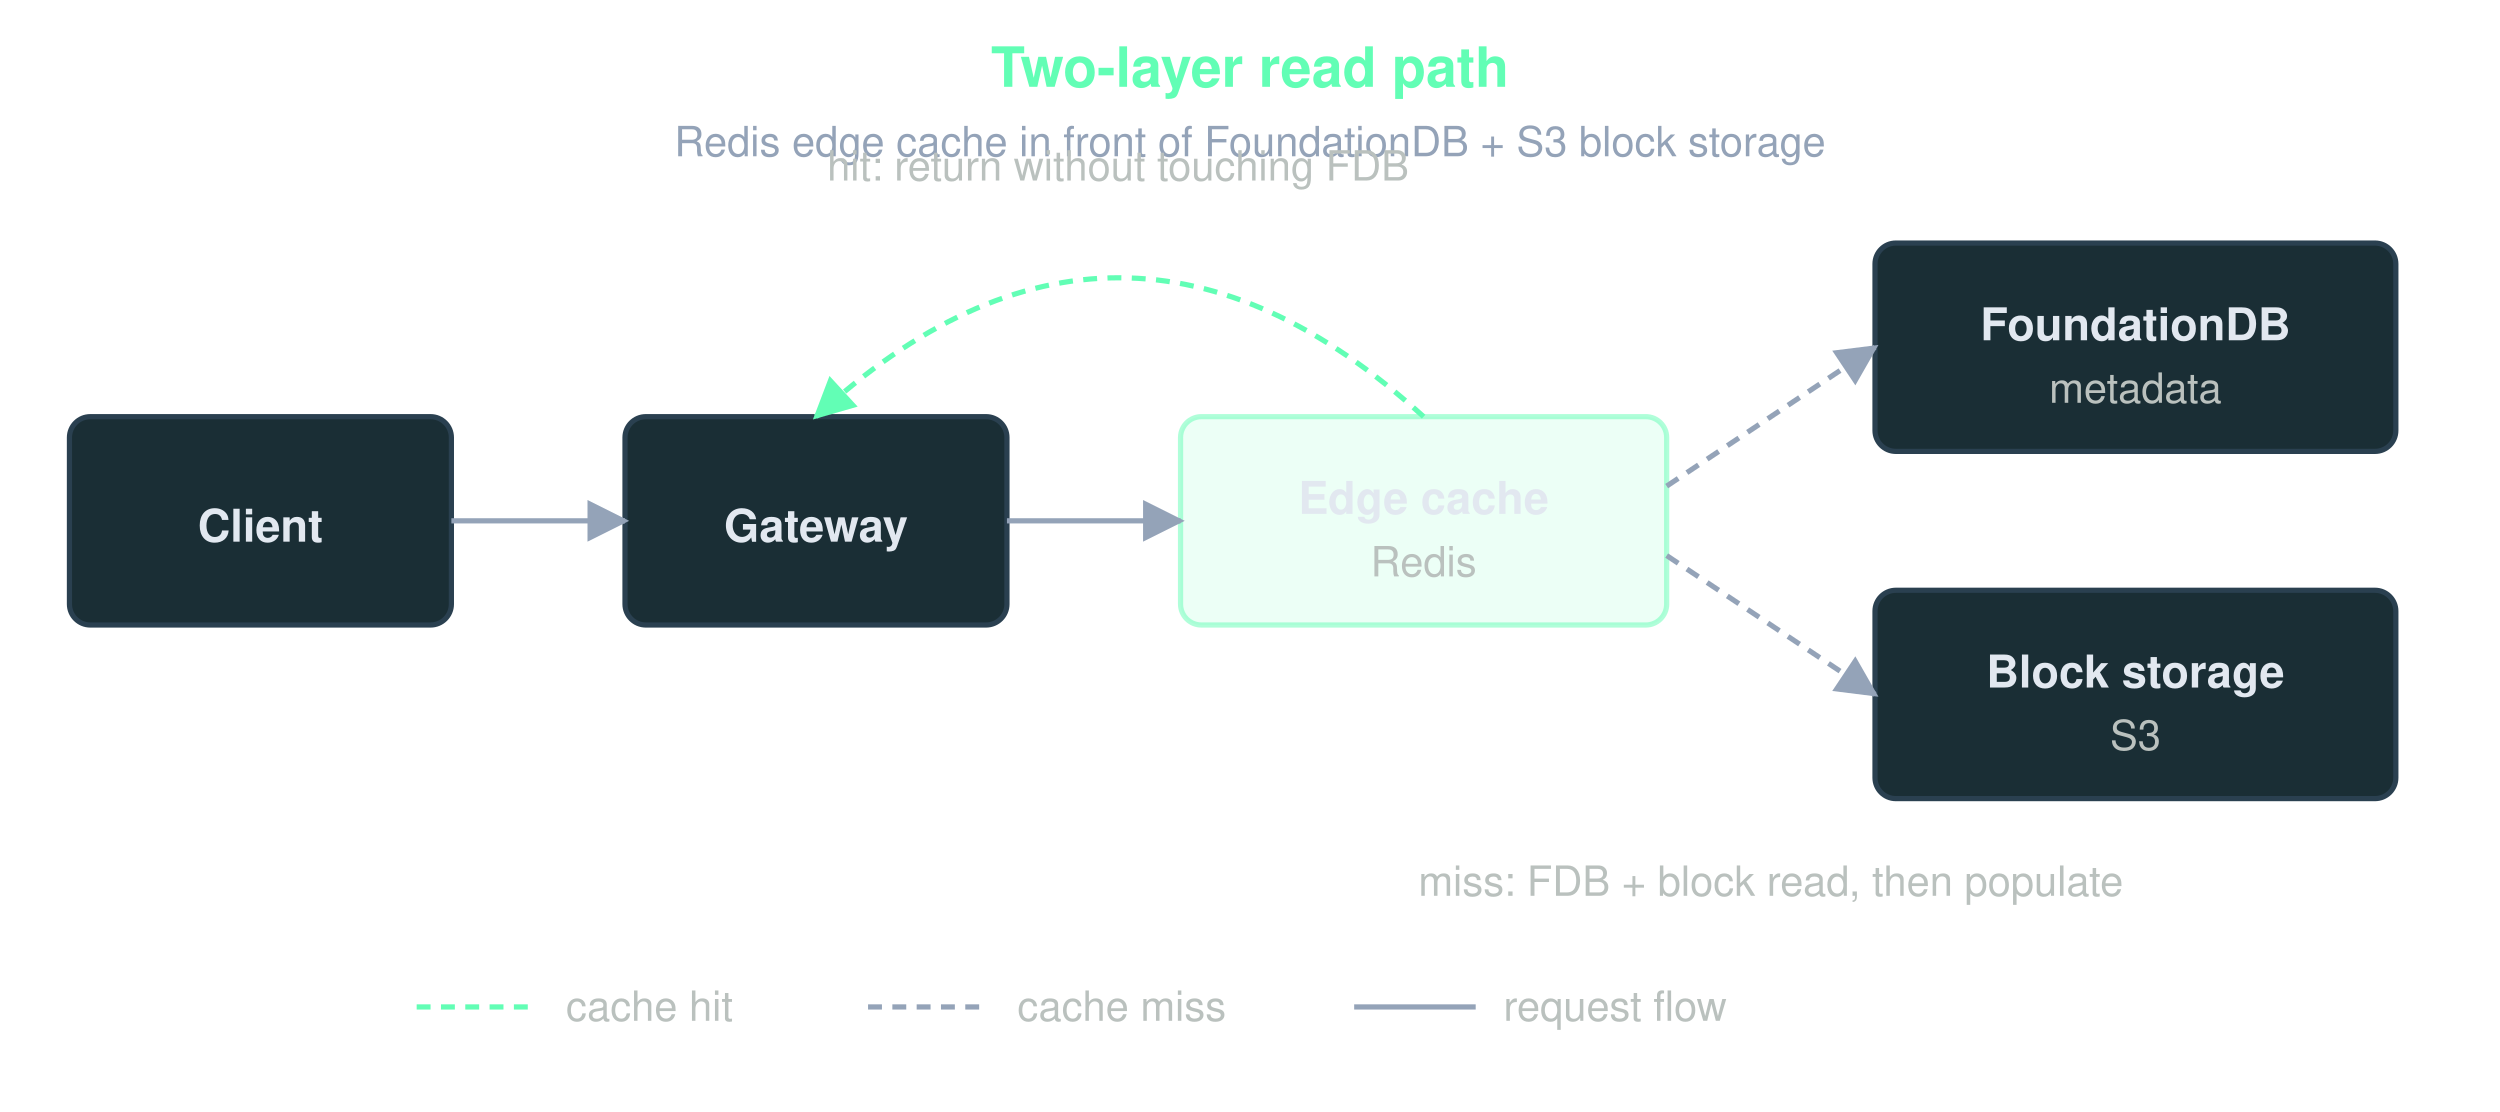
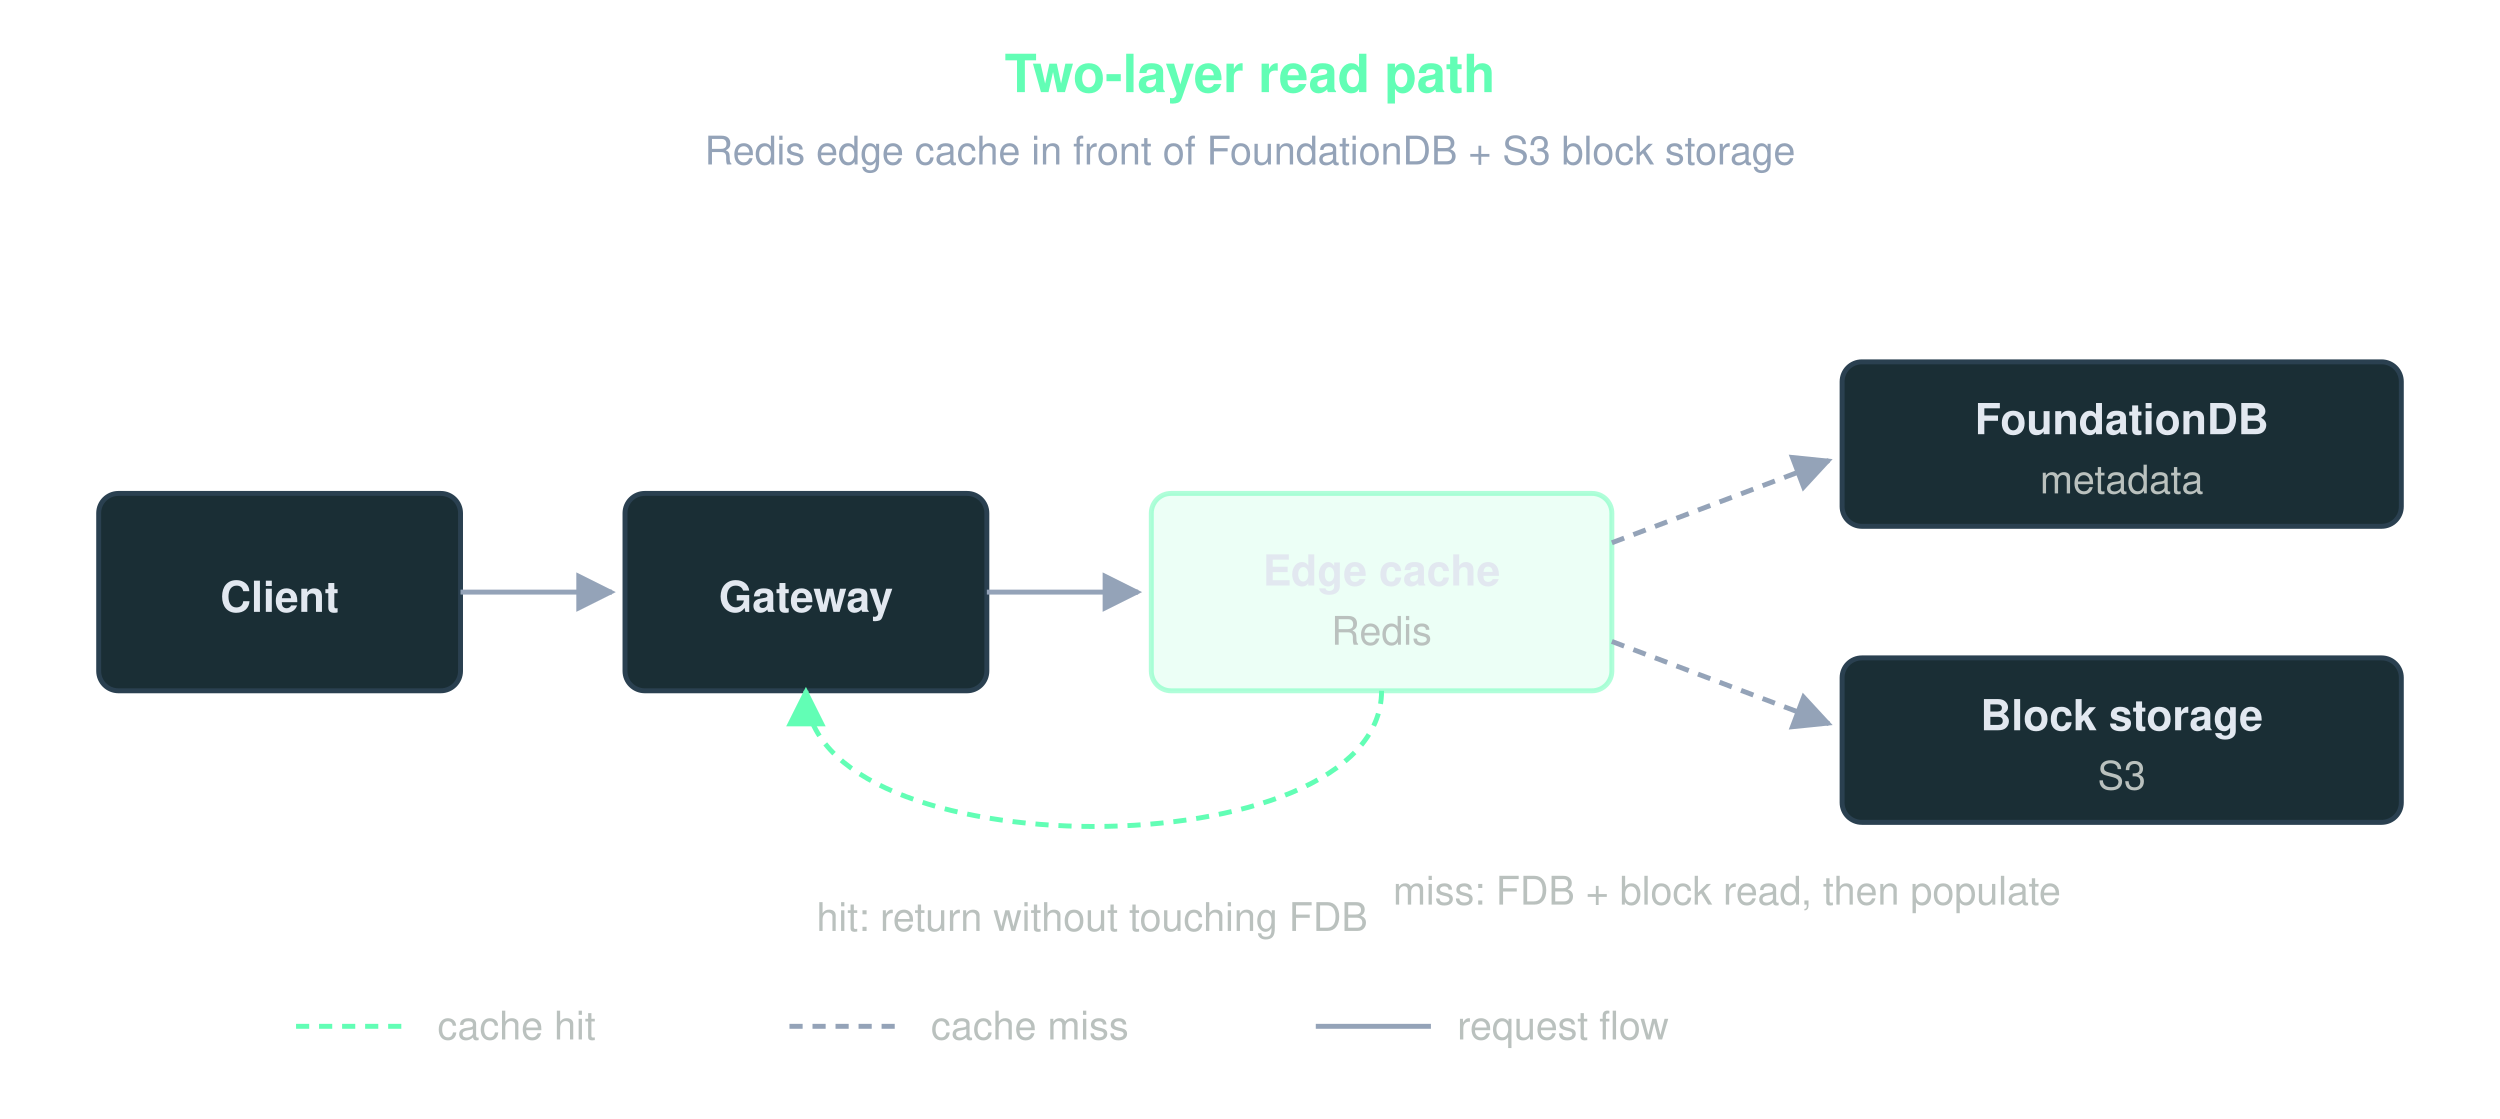
- <svg xmlns="http://www.w3.org/2000/svg" viewBox="0 0 720 320" width="720" height="320" style="background: transparent">
+ <svg xmlns="http://www.w3.org/2000/svg" viewBox="0 0 760 340" width="760" height="340" style="background: transparent">
  <style>
    text {
      font-family: "Hanken Grotesk", system-ui, -apple-system, "Segoe UI",
        Helvetica, Arial, sans-serif;
    }
    .title { font-size: 16px; fill: #62feb5; font-weight: 600; }
    .sub { font-size: 12px; fill: #94a3b8; }
    .label { font-size: 13px; fill: #e2e8f0; font-weight: 600; }
    .small { font-size: 12px; fill: #bac1be; }
    .node { rx: 6; ry: 6; fill: #1a2e35; stroke: #2a4050; stroke-width: 1.5; }
    .accent { rx: 6; ry: 6; fill: rgba(98, 254, 181, 0.12); stroke: rgba(98, 254, 181, 0.5); stroke-width: 1.5; }
  </style>
-   <text x="360" y="25" text-anchor="middle" class="title">Two-layer read path</text>
-   <text x="360" y="45" text-anchor="middle" class="sub">Redis edge cache in front of FoundationDB + S3 block storage</text>
-   <rect x="20" y="120" width="110" height="60" class="node" />
-   <text x="75" y="156" text-anchor="middle" class="label">Client</text>
-   <rect x="180" y="120" width="110" height="60" class="node" />
-   <text x="235" y="156" text-anchor="middle" class="label">Gateway</text>
-   <rect x="340" y="120" width="140" height="60" class="accent" />
-   <text x="410" y="148" text-anchor="middle" class="label">Edge cache</text>
-   <text x="410" y="166" text-anchor="middle" class="small">Redis</text>
-   <rect x="540" y="70" width="150" height="60" class="node" />
-   <text x="615" y="98" text-anchor="middle" class="label">FoundationDB</text>
-   <text x="615" y="116" text-anchor="middle" class="small">metadata</text>
-   <rect x="540" y="170" width="150" height="60" class="node" />
-   <text x="615" y="198" text-anchor="middle" class="label">Block storage</text>
-   <text x="615" y="216" text-anchor="middle" class="small">S3</text>
  <defs>
-     <marker id="arr" viewBox="0 0 10 10" refX="9" refY="5" markerWidth="8" markerHeight="8" orient="auto-start-reverse">
+     <marker id="arrGrey" viewBox="0 0 10 10" refX="9" refY="5" markerWidth="8" markerHeight="8" orient="auto">
      <path d="M0,0 L10,5 L0,10 Z" fill="#94a3b8" />
    </marker>
-     <marker id="arrg" viewBox="0 0 10 10" refX="9" refY="5" markerWidth="8" markerHeight="8" orient="auto-start-reverse">
+     <marker id="arrGreen" viewBox="0 0 10 10" refX="9" refY="5" markerWidth="8" markerHeight="8" orient="auto">
      <path d="M0,0 L10,5 L0,10 Z" fill="#62feb5" />
    </marker>
  </defs>
-   <line x1="130" y1="150" x2="180" y2="150" stroke="#94a3b8" stroke-width="1.5" marker-end="url(#arr)" />
-   <line x1="290" y1="150" x2="340" y2="150" stroke="#94a3b8" stroke-width="1.5" marker-end="url(#arr)" />
-   <path d="M 410 120 Q 322 40 235 120" fill="none" stroke="#62feb5" stroke-width="1.5" stroke-dasharray="4 3" marker-end="url(#arrg)" />
-   <text x="322" y="52" text-anchor="middle" class="small" fill="#62feb5">hit: return without touching FDB</text>
-   <line x1="480" y1="140" x2="540" y2="100" stroke="#94a3b8" stroke-width="1.5" stroke-dasharray="4 3" marker-end="url(#arr)" />
-   <line x1="480" y1="160" x2="540" y2="200" stroke="#94a3b8" stroke-width="1.5" stroke-dasharray="4 3" marker-end="url(#arr)" />
-   <text x="510" y="258" text-anchor="middle" class="small">miss: FDB + block read, then populate</text>
-   <line x1="120" y1="290" x2="155" y2="290" stroke="#62feb5" stroke-width="1.5" stroke-dasharray="4 3" />
-   <text x="163" y="294" class="small" fill="#62feb5">cache hit</text>
-   <line x1="250" y1="290" x2="285" y2="290" stroke="#94a3b8" stroke-width="1.5" stroke-dasharray="4 3" />
-   <text x="293" y="294" class="small">cache miss</text>
-   <line x1="390" y1="290" x2="425" y2="290" stroke="#94a3b8" stroke-width="1.5" />
-   <text x="433" y="294" class="small">request flow</text>
+   <text x="380" y="28" text-anchor="middle" class="title">Two-layer read path</text>
+   <text x="380" y="50" text-anchor="middle" class="sub">Redis edge cache in front of FoundationDB + S3 block storage</text>
+   <rect x="30" y="150" width="110" height="60" class="node" />
+   <text x="85" y="186" text-anchor="middle" class="label">Client</text>
+   <rect x="190" y="150" width="110" height="60" class="node" />
+   <text x="245" y="186" text-anchor="middle" class="label">Gateway</text>
+   <rect x="350" y="150" width="140" height="60" class="accent" />
+   <text x="420" y="178" text-anchor="middle" class="label">Edge cache</text>
+   <text x="420" y="196" text-anchor="middle" class="small">Redis</text>
+   <rect x="560" y="110" width="170" height="50" class="node" />
+   <text x="645" y="132" text-anchor="middle" class="label">FoundationDB</text>
+   <text x="645" y="150" text-anchor="middle" class="small">metadata</text>
+   <rect x="560" y="200" width="170" height="50" class="node" />
+   <text x="645" y="222" text-anchor="middle" class="label">Block storage</text>
+   <text x="645" y="240" text-anchor="middle" class="small">S3</text>
+   <line x1="140" y1="180" x2="186" y2="180" stroke="#94a3b8" stroke-width="1.5" marker-end="url(#arrGrey)" />
+   <line x1="300" y1="180" x2="346" y2="180" stroke="#94a3b8" stroke-width="1.5" marker-end="url(#arrGrey)" />
+   <line x1="490" y1="165" x2="556" y2="140" stroke="#94a3b8" stroke-width="1.5" stroke-dasharray="4 3" marker-end="url(#arrGrey)" />
+   <line x1="490" y1="195" x2="556" y2="220" stroke="#94a3b8" stroke-width="1.5" stroke-dasharray="4 3" marker-end="url(#arrGrey)" />
+   <path d="M 420 210 C 420 265, 245 265, 245 210" fill="none" stroke="#62feb5" stroke-width="1.5" stroke-dasharray="4 3" marker-end="url(#arrGreen)" />
+   <text x="332" y="283" text-anchor="middle" class="small" fill="#62feb5">hit: return without touching FDB</text>
+   <text x="525" y="275" text-anchor="middle" class="small">miss: FDB + block read, then populate</text>
+   <line x1="90" y1="312" x2="125" y2="312" stroke="#62feb5" stroke-width="1.5" stroke-dasharray="4 3" />
+   <text x="133" y="316" class="small" fill="#62feb5">cache hit</text>
+   <line x1="240" y1="312" x2="275" y2="312" stroke="#94a3b8" stroke-width="1.5" stroke-dasharray="4 3" />
+   <text x="283" y="316" class="small">cache miss</text>
+   <line x1="400" y1="312" x2="435" y2="312" stroke="#94a3b8" stroke-width="1.5" />
+   <text x="443" y="316" class="small">request flow</text>
</svg>
